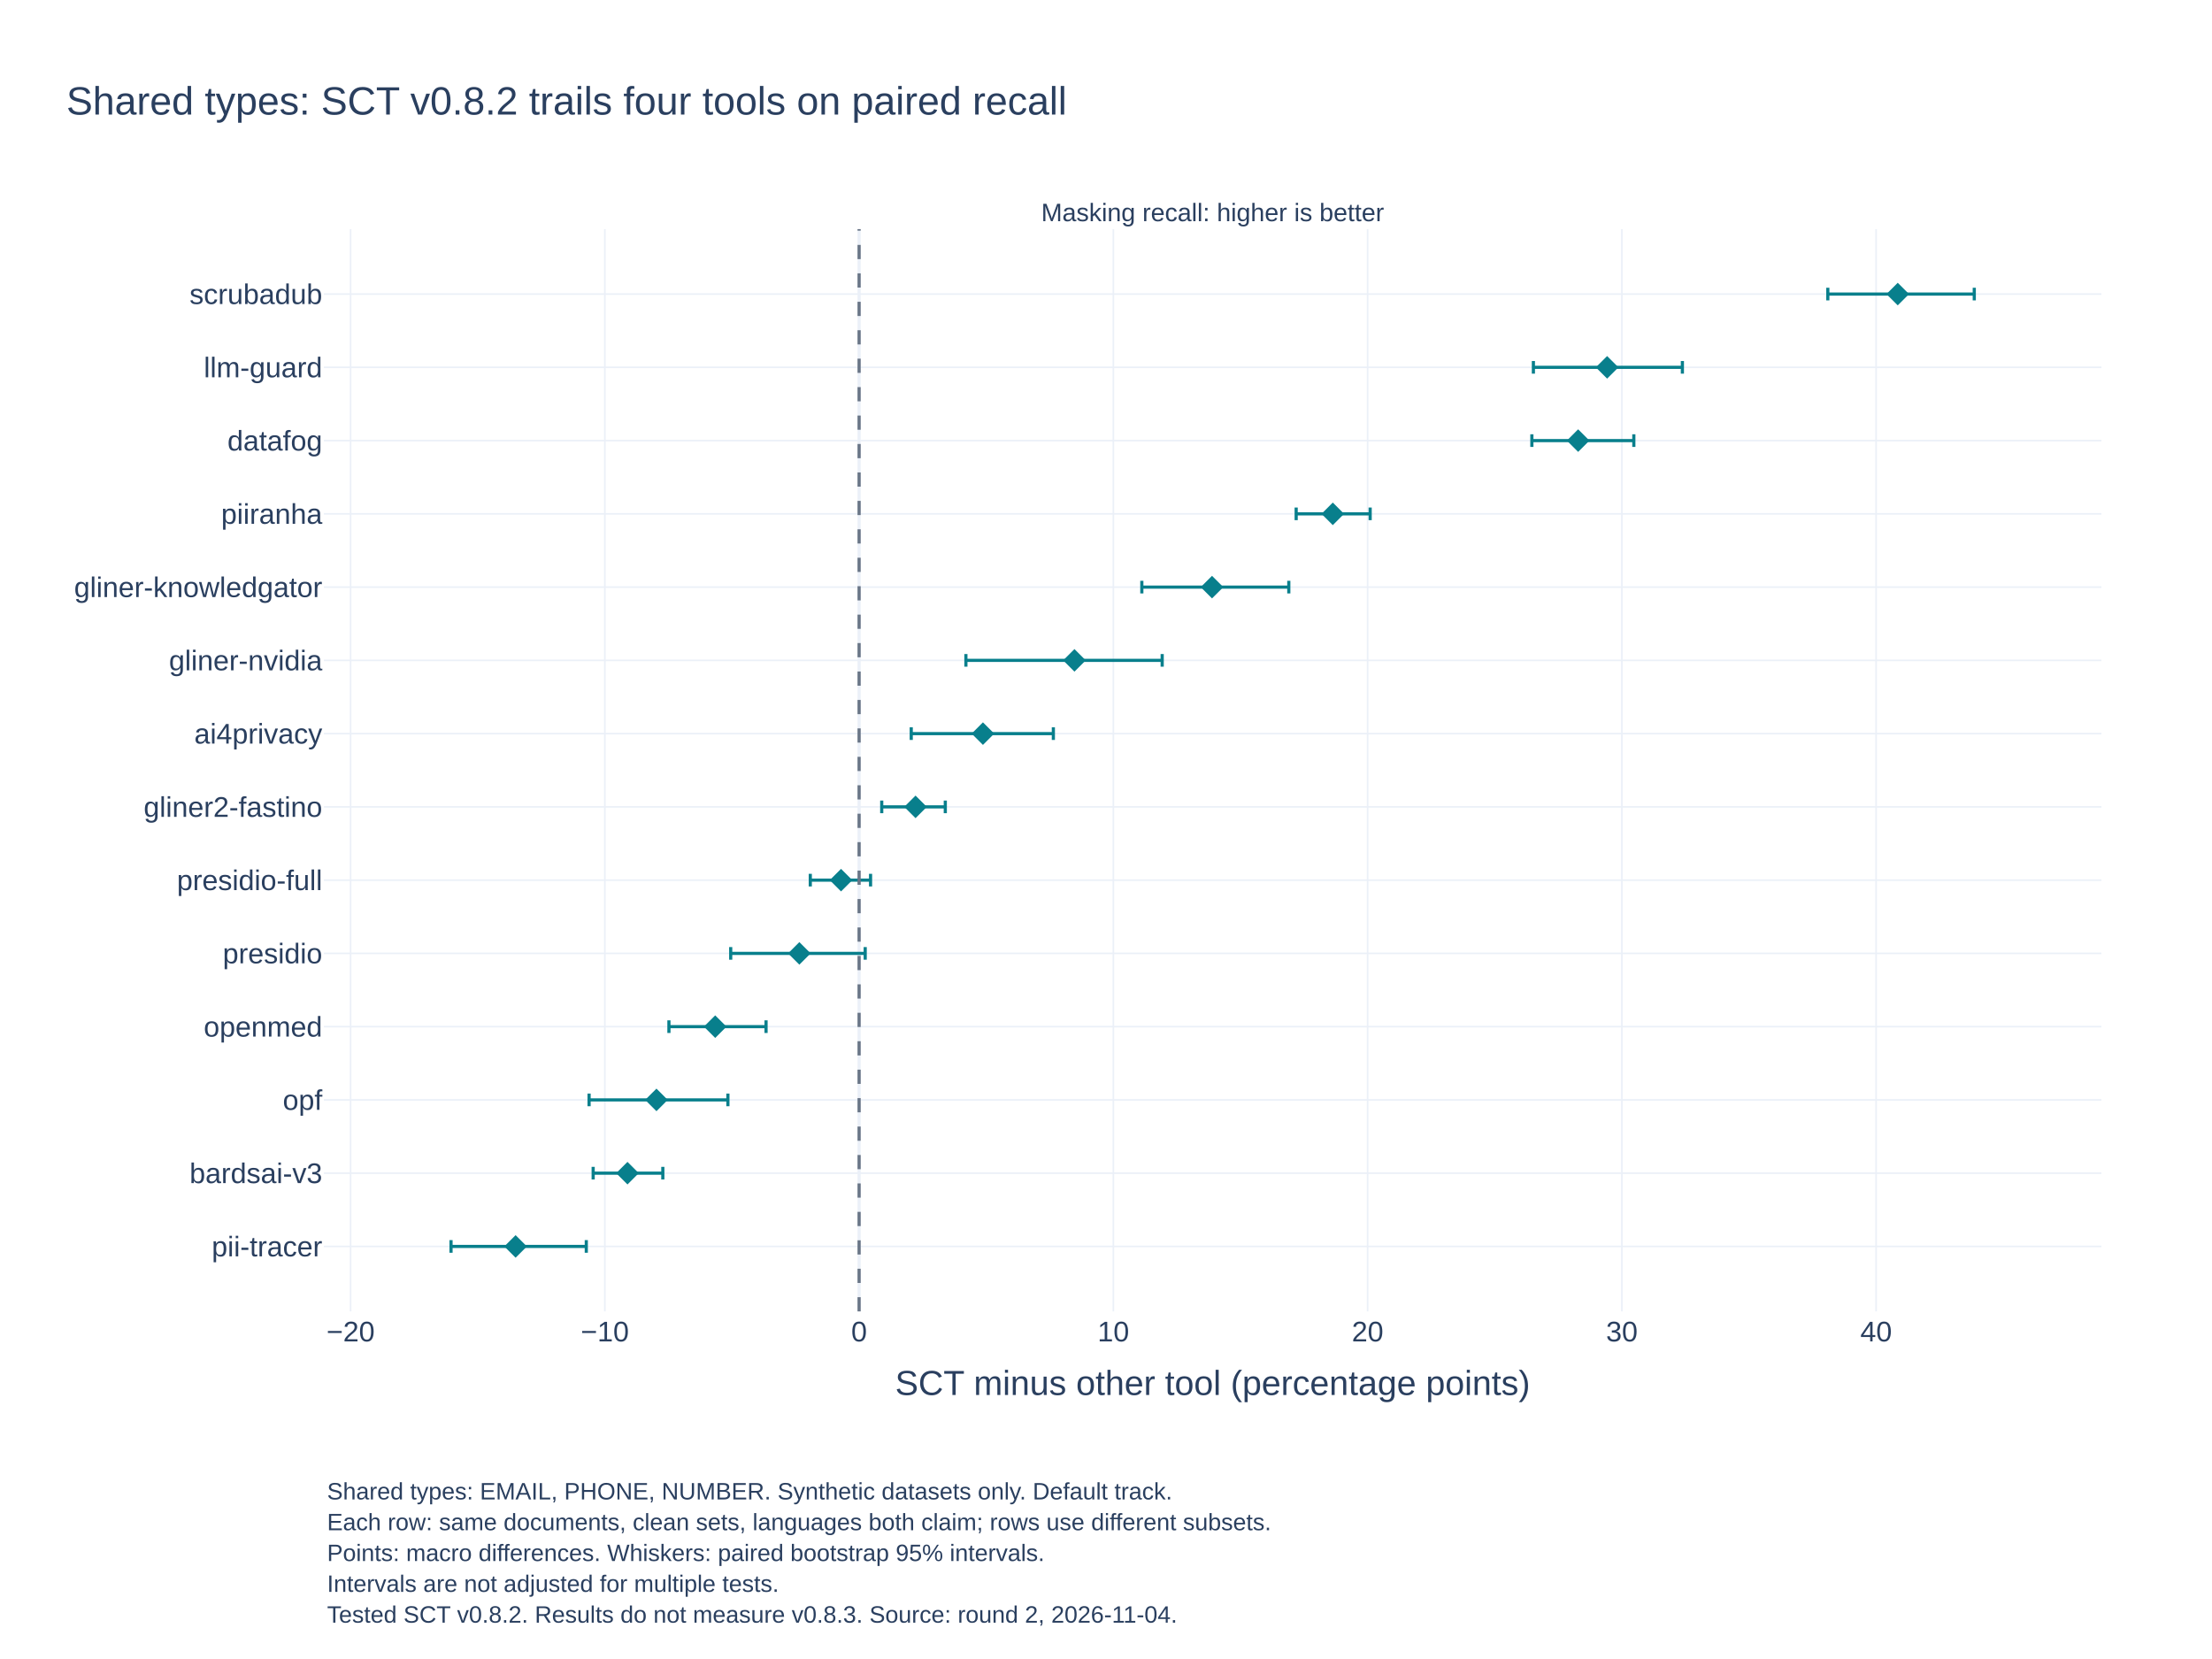
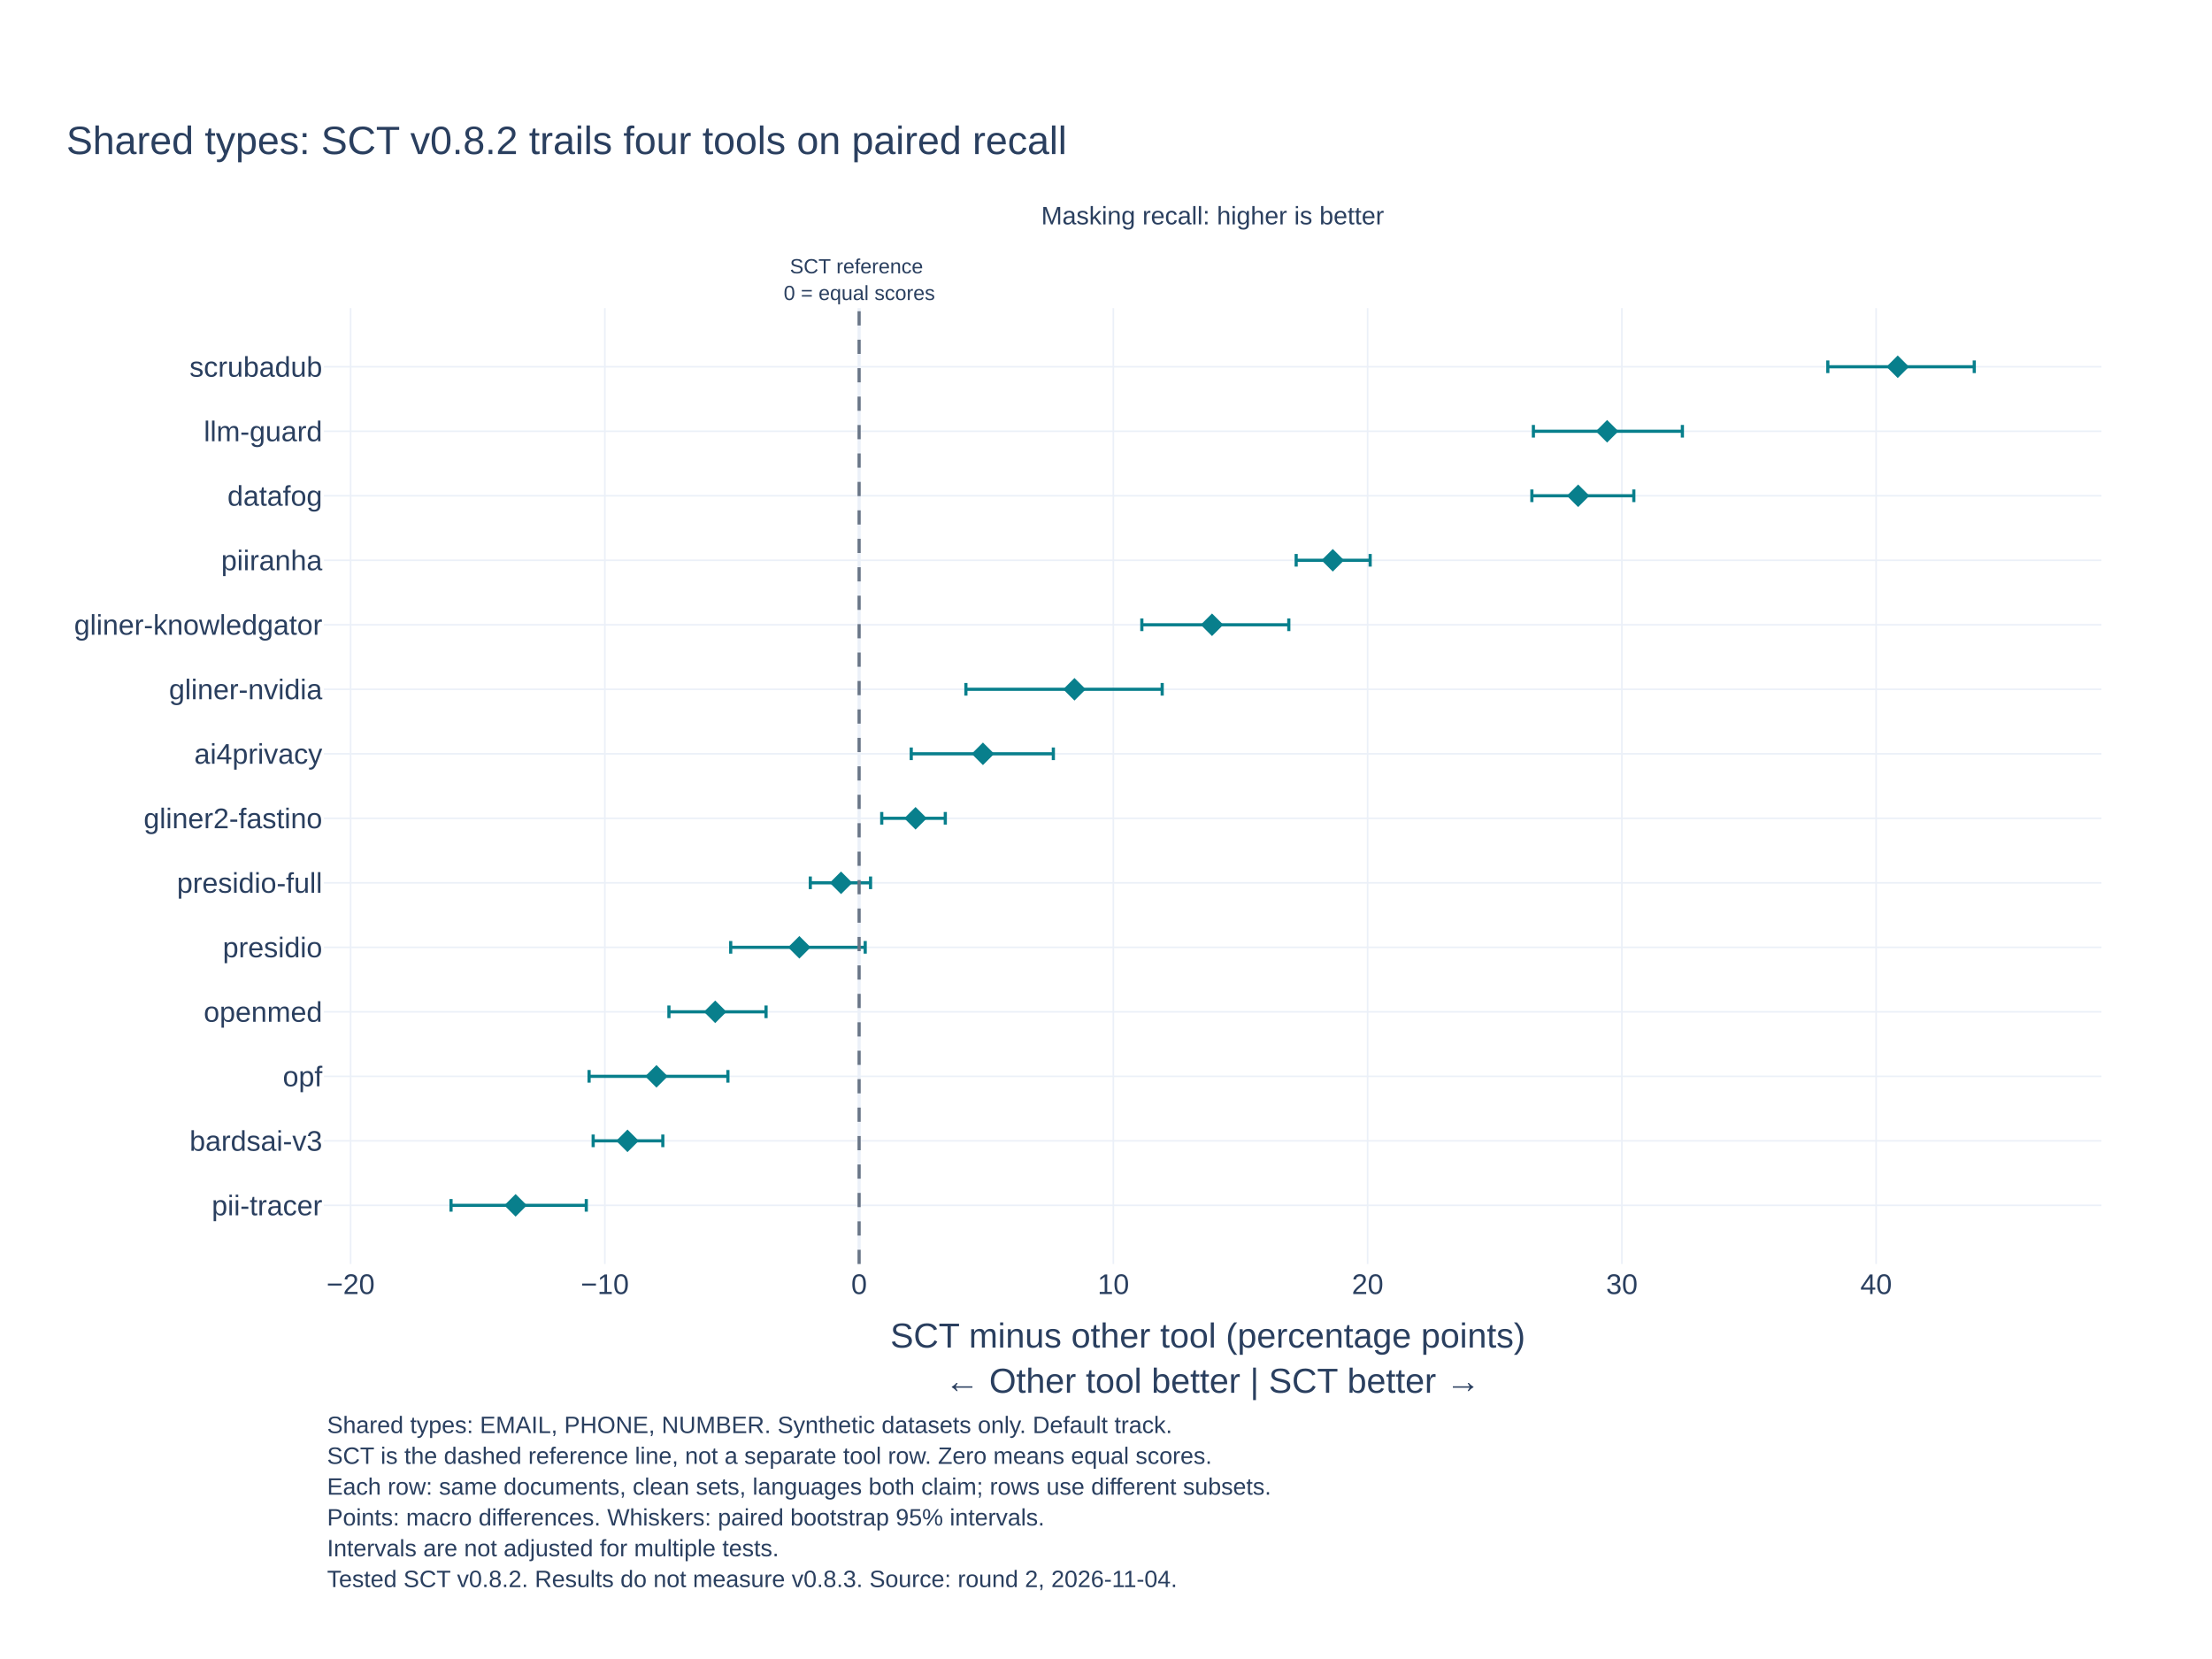
<svg xmlns="http://www.w3.org/2000/svg" class="main-svg" width="1400" height="1050" style="" viewBox="0 0 1400 1050">
  <rect x="0" y="0" width="1400" height="1050" style="fill: rgb(255, 255, 255); fill-opacity: 1;" />
-   <defs id="defs-4fafc3">
+   <defs id="defs-0fcad2">
    <g class="clips">
-       <clipPath id="clip4fafc3xyplot" class="plotclip">
-         <rect width="1125" height="685" />
+       <clipPath id="clip0fcad2xyplot" class="plotclip">
+         <rect width="1125" height="605" />
      </clipPath>
-       <clipPath class="axesclip" id="clip4fafc3x">
+       <clipPath class="axesclip" id="clip0fcad2x">
        <rect x="205" y="0" width="1125" height="1050" />
      </clipPath>
-       <clipPath class="axesclip" id="clip4fafc3y">
-         <rect x="0" y="145" width="1400" height="685" />
+       <clipPath class="axesclip" id="clip0fcad2y">
+         <rect x="0" y="195" width="1400" height="605" />
      </clipPath>
-       <clipPath class="axesclip" id="clip4fafc3xy">
-         <rect x="205" y="145" width="1125" height="685" />
+       <clipPath class="axesclip" id="clip0fcad2xy">
+         <rect x="205" y="195" width="1125" height="605" />
      </clipPath>
    </g>
    <g class="gradients" />
    <g class="patterns" />
  </defs>
  <g class="bglayer" />
  <g class="layer-below">
    <g class="imagelayer" />
    <g class="shapelayer" />
  </g>
  <g class="cartesianlayer">
    <g class="subplot xy">
      <g class="layer-subplot">
        <g class="shapelayer" />
        <g class="imagelayer" />
      </g>
      <g class="minor-gridlayer">
        <g class="x" />
        <g class="y" />
      </g>
      <g class="gridlayer">
        <g class="x">
-           <path class="xgrid crisp" transform="translate(221.9,0)" d="M0,145v685" style="stroke: rgb(235, 240, 248); stroke-opacity: 1; stroke-width: 1px;" />
-           <path class="xgrid crisp" transform="translate(382.82,0)" d="M0,145v685" style="stroke: rgb(235, 240, 248); stroke-opacity: 1; stroke-width: 1px;" />
-           <path class="xgrid crisp" transform="translate(704.66,0)" d="M0,145v685" style="stroke: rgb(235, 240, 248); stroke-opacity: 1; stroke-width: 1px;" />
-           <path class="xgrid crisp" transform="translate(865.58,0)" d="M0,145v685" style="stroke: rgb(235, 240, 248); stroke-opacity: 1; stroke-width: 1px;" />
-           <path class="xgrid crisp" transform="translate(1026.5,0)" d="M0,145v685" style="stroke: rgb(235, 240, 248); stroke-opacity: 1; stroke-width: 1px;" />
-           <path class="xgrid crisp" transform="translate(1187.42,0)" d="M0,145v685" style="stroke: rgb(235, 240, 248); stroke-opacity: 1; stroke-width: 1px;" />
+           <path class="xgrid crisp" transform="translate(221.9,0)" d="M0,195v605" style="stroke: rgb(235, 240, 248); stroke-opacity: 1; stroke-width: 1px;" />
+           <path class="xgrid crisp" transform="translate(382.82,0)" d="M0,195v605" style="stroke: rgb(235, 240, 248); stroke-opacity: 1; stroke-width: 1px;" />
+           <path class="xgrid crisp" transform="translate(704.66,0)" d="M0,195v605" style="stroke: rgb(235, 240, 248); stroke-opacity: 1; stroke-width: 1px;" />
+           <path class="xgrid crisp" transform="translate(865.58,0)" d="M0,195v605" style="stroke: rgb(235, 240, 248); stroke-opacity: 1; stroke-width: 1px;" />
+           <path class="xgrid crisp" transform="translate(1026.5,0)" d="M0,195v605" style="stroke: rgb(235, 240, 248); stroke-opacity: 1; stroke-width: 1px;" />
+           <path class="xgrid crisp" transform="translate(1187.42,0)" d="M0,195v605" style="stroke: rgb(235, 240, 248); stroke-opacity: 1; stroke-width: 1px;" />
        </g>
        <g class="y">
-           <path class="ygrid crisp" transform="translate(0,788.88)" d="M205,0h1125" style="stroke: rgb(235, 240, 248); stroke-opacity: 1; stroke-width: 1px;" />
-           <path class="ygrid crisp" transform="translate(0,742.51)" d="M205,0h1125" style="stroke: rgb(235, 240, 248); stroke-opacity: 1; stroke-width: 1px;" />
-           <path class="ygrid crisp" transform="translate(0,696.14)" d="M205,0h1125" style="stroke: rgb(235, 240, 248); stroke-opacity: 1; stroke-width: 1px;" />
-           <path class="ygrid crisp" transform="translate(0,649.78)" d="M205,0h1125" style="stroke: rgb(235, 240, 248); stroke-opacity: 1; stroke-width: 1px;" />
-           <path class="ygrid crisp" transform="translate(0,603.41)" d="M205,0h1125" style="stroke: rgb(235, 240, 248); stroke-opacity: 1; stroke-width: 1px;" />
-           <path class="ygrid crisp" transform="translate(0,557.05)" d="M205,0h1125" style="stroke: rgb(235, 240, 248); stroke-opacity: 1; stroke-width: 1px;" />
-           <path class="ygrid crisp" transform="translate(0,510.68)" d="M205,0h1125" style="stroke: rgb(235, 240, 248); stroke-opacity: 1; stroke-width: 1px;" />
-           <path class="ygrid crisp" transform="translate(0,464.32)" d="M205,0h1125" style="stroke: rgb(235, 240, 248); stroke-opacity: 1; stroke-width: 1px;" />
-           <path class="ygrid crisp" transform="translate(0,417.95)" d="M205,0h1125" style="stroke: rgb(235, 240, 248); stroke-opacity: 1; stroke-width: 1px;" />
-           <path class="ygrid crisp" transform="translate(0,371.59)" d="M205,0h1125" style="stroke: rgb(235, 240, 248); stroke-opacity: 1; stroke-width: 1px;" />
-           <path class="ygrid crisp" transform="translate(0,325.22)" d="M205,0h1125" style="stroke: rgb(235, 240, 248); stroke-opacity: 1; stroke-width: 1px;" />
-           <path class="ygrid crisp" transform="translate(0,278.86)" d="M205,0h1125" style="stroke: rgb(235, 240, 248); stroke-opacity: 1; stroke-width: 1px;" />
-           <path class="ygrid crisp" transform="translate(0,232.49)" d="M205,0h1125" style="stroke: rgb(235, 240, 248); stroke-opacity: 1; stroke-width: 1px;" />
-           <path class="ygrid crisp" transform="translate(0,186.12)" d="M205,0h1125" style="stroke: rgb(235, 240, 248); stroke-opacity: 1; stroke-width: 1px;" />
+           <path class="ygrid crisp" transform="translate(0,762.88)" d="M205,0h1125" style="stroke: rgb(235, 240, 248); stroke-opacity: 1; stroke-width: 1px;" />
+           <path class="ygrid crisp" transform="translate(0,722.05)" d="M205,0h1125" style="stroke: rgb(235, 240, 248); stroke-opacity: 1; stroke-width: 1px;" />
+           <path class="ygrid crisp" transform="translate(0,681.22)" d="M205,0h1125" style="stroke: rgb(235, 240, 248); stroke-opacity: 1; stroke-width: 1px;" />
+           <path class="ygrid crisp" transform="translate(0,640.39)" d="M205,0h1125" style="stroke: rgb(235, 240, 248); stroke-opacity: 1; stroke-width: 1px;" />
+           <path class="ygrid crisp" transform="translate(0,599.57)" d="M205,0h1125" style="stroke: rgb(235, 240, 248); stroke-opacity: 1; stroke-width: 1px;" />
+           <path class="ygrid crisp" transform="translate(0,558.74)" d="M205,0h1125" style="stroke: rgb(235, 240, 248); stroke-opacity: 1; stroke-width: 1px;" />
+           <path class="ygrid crisp" transform="translate(0,517.91)" d="M205,0h1125" style="stroke: rgb(235, 240, 248); stroke-opacity: 1; stroke-width: 1px;" />
+           <path class="ygrid crisp" transform="translate(0,477.09)" d="M205,0h1125" style="stroke: rgb(235, 240, 248); stroke-opacity: 1; stroke-width: 1px;" />
+           <path class="ygrid crisp" transform="translate(0,436.26)" d="M205,0h1125" style="stroke: rgb(235, 240, 248); stroke-opacity: 1; stroke-width: 1px;" />
+           <path class="ygrid crisp" transform="translate(0,395.43)" d="M205,0h1125" style="stroke: rgb(235, 240, 248); stroke-opacity: 1; stroke-width: 1px;" />
+           <path class="ygrid crisp" transform="translate(0,354.61)" d="M205,0h1125" style="stroke: rgb(235, 240, 248); stroke-opacity: 1; stroke-width: 1px;" />
+           <path class="ygrid crisp" transform="translate(0,313.78)" d="M205,0h1125" style="stroke: rgb(235, 240, 248); stroke-opacity: 1; stroke-width: 1px;" />
+           <path class="ygrid crisp" transform="translate(0,272.95)" d="M205,0h1125" style="stroke: rgb(235, 240, 248); stroke-opacity: 1; stroke-width: 1px;" />
+           <path class="ygrid crisp" transform="translate(0,232.13)" d="M205,0h1125" style="stroke: rgb(235, 240, 248); stroke-opacity: 1; stroke-width: 1px;" />
        </g>
      </g>
      <g class="zerolinelayer">
-         <path class="xzl zl crisp" transform="translate(543.74,0)" d="M0,145v685" style="stroke: rgb(235, 240, 248); stroke-opacity: 1; stroke-width: 2px;" />
+         <path class="xzl zl crisp" transform="translate(543.74,0)" d="M0,195v605" style="stroke: rgb(235, 240, 248); stroke-opacity: 1; stroke-width: 2px;" />
      </g>
      <g class="layer-between">
        <g class="shapelayer" />
        <g class="imagelayer" />
      </g>
      <path class="xlines-below" />
      <path class="ylines-below" />
      <g class="overlines-below" />
      <g class="xaxislayer-below" />
      <g class="yaxislayer-below" />
      <g class="overaxes-below" />
      <g class="overplot">
-         <g class="xy" transform="translate(205,145)" clip-path="url(#clip4fafc3xyplot)">
+         <g class="xy" transform="translate(205,195)" clip-path="url(#clip0fcad2xyplot)">
          <g class="scatterlayer mlayer">
-             <g class="trace scatter tracef1756d" style="stroke-miterlimit: 2; opacity: 1;">
-               <g class="fills" />
-               <g class="errorbars">
-                 <g class="errorbar">
-                   <path class="xerror" d="M166.07,639.88v8m0,-4H80.46m0,-4v8" style="vector-effect: none; stroke-width: 2px; stroke: rgb(8, 127, 140); stroke-opacity: 1;" />
-                 </g>
-               </g>
-               <g class="lines" />
-               <g class="points">
-                 <path class="point plotly-customdata" transform="translate(121.33,643.88)" d="M7.15,0L0,7.15L-7.15,0L0,-7.15Z" style="opacity: 1; stroke-width: 0px; fill: rgb(8, 127, 140); fill-opacity: 1;" />
-               </g>
-               <g class="text" />
-             </g>
-             <g class="trace scatter tracee1d98a" style="stroke-miterlimit: 2; opacity: 1;">
-               <g class="fills" />
-               <g class="errorbars">
-                 <g class="errorbar">
-                   <path class="xerror" d="M214.51,593.51v8m0,-4H170.42m0,-4v8" style="vector-effect: none; stroke-width: 2px; stroke: rgb(8, 127, 140); stroke-opacity: 1;" />
-                 </g>
-               </g>
-               <g class="lines" />
-               <g class="points">
-                 <path class="point plotly-customdata" transform="translate(192.14,597.51)" d="M7.15,0L0,7.15L-7.15,0L0,-7.15Z" style="opacity: 1; stroke-width: 0px; fill: rgb(8, 127, 140); fill-opacity: 1;" />
-               </g>
-               <g class="text" />
-             </g>
-             <g class="trace scatter traceca37dd" style="stroke-miterlimit: 2; opacity: 1;">
-               <g class="fills" />
-               <g class="errorbars">
-                 <g class="errorbar">
-                   <path class="xerror" d="M255.7,547.14v8m0,-4H167.84m0,-4v8" style="vector-effect: none; stroke-width: 2px; stroke: rgb(8, 127, 140); stroke-opacity: 1;" />
-                 </g>
-               </g>
-               <g class="lines" />
-               <g class="points">
-                 <path class="point plotly-customdata" transform="translate(210.48,551.14)" d="M7.15,0L0,7.15L-7.15,0L0,-7.15Z" style="opacity: 1; stroke-width: 0px; fill: rgb(8, 127, 140); fill-opacity: 1;" />
-               </g>
-               <g class="text" />
-             </g>
-             <g class="trace scatter traceeb01c2" style="stroke-miterlimit: 2; opacity: 1;">
-               <g class="fills" />
-               <g class="errorbars">
-                 <g class="errorbar">
-                   <path class="xerror" d="M279.84,500.78v8m0,-4H218.37m0,-4v8" style="vector-effect: none; stroke-width: 2px; stroke: rgb(8, 127, 140); stroke-opacity: 1;" />
-                 </g>
-               </g>
-               <g class="lines" />
-               <g class="points">
-                 <path class="point plotly-customdata" transform="translate(247.66,504.78)" d="M7.15,0L0,7.15L-7.15,0L0,-7.15Z" style="opacity: 1; stroke-width: 0px; fill: rgb(8, 127, 140); fill-opacity: 1;" />
-               </g>
-               <g class="text" />
-             </g>
-             <g class="trace scatter trace6af1c0" style="stroke-miterlimit: 2; opacity: 1;">
-               <g class="fills" />
-               <g class="errorbars">
-                 <g class="errorbar">
-                   <path class="xerror" d="M342.6,454.41v8m0,-4H257.47m0,-4v8" style="vector-effect: none; stroke-width: 2px; stroke: rgb(8, 127, 140); stroke-opacity: 1;" />
-                 </g>
-               </g>
-               <g class="lines" />
-               <g class="points">
-                 <path class="point plotly-customdata" transform="translate(300.92,458.41)" d="M7.15,0L0,7.15L-7.15,0L0,-7.15Z" style="opacity: 1; stroke-width: 0px; fill: rgb(8, 127, 140); fill-opacity: 1;" />
-               </g>
-               <g class="text" />
-             </g>
-             <g class="trace scatter tracee7ce5a" style="stroke-miterlimit: 2; opacity: 1;">
-               <g class="fills" />
-               <g class="errorbars">
-                 <g class="errorbar">
-                   <path class="xerror" d="M345.98,408.05v8m0,-4H307.84m0,-4v8" style="vector-effect: none; stroke-width: 2px; stroke: rgb(8, 127, 140); stroke-opacity: 1;" />
-                 </g>
-               </g>
-               <g class="lines" />
-               <g class="points">
-                 <path class="point plotly-customdata" transform="translate(327.31,412.05)" d="M7.15,0L0,7.15L-7.15,0L0,-7.15Z" style="opacity: 1; stroke-width: 0px; fill: rgb(8, 127, 140); fill-opacity: 1;" />
-               </g>
-               <g class="text" />
-             </g>
-             <g class="trace scatter tracea78cf6" style="stroke-miterlimit: 2; opacity: 1;">
-               <g class="fills" />
-               <g class="errorbars">
-                 <g class="errorbar">
-                   <path class="xerror" d="M393.29,361.68v8m0,-4H353.06m0,-4v8" style="vector-effect: none; stroke-width: 2px; stroke: rgb(8, 127, 140); stroke-opacity: 1;" />
-                 </g>
-               </g>
-               <g class="lines" />
-               <g class="points">
-                 <path class="point plotly-customdata" transform="translate(374.46,365.68)" d="M7.15,0L0,7.15L-7.15,0L0,-7.15Z" style="opacity: 1; stroke-width: 0px; fill: rgb(8, 127, 140); fill-opacity: 1;" />
-               </g>
-               <g class="text" />
-             </g>
-             <g class="trace scatter trace239a27" style="stroke-miterlimit: 2; opacity: 1;">
-               <g class="fills" />
-               <g class="errorbars">
-                 <g class="errorbar">
-                   <path class="xerror" d="M461.68,315.32v8m0,-4H371.73m0,-4v8" style="vector-effect: none; stroke-width: 2px; stroke: rgb(8, 127, 140); stroke-opacity: 1;" />
-                 </g>
-               </g>
-               <g class="lines" />
-               <g class="points">
-                 <path class="point plotly-customdata" transform="translate(417.11,319.32)" d="M7.15,0L0,7.15L-7.15,0L0,-7.15Z" style="opacity: 1; stroke-width: 0px; fill: rgb(8, 127, 140); fill-opacity: 1;" />
-               </g>
-               <g class="text" />
-             </g>
-             <g class="trace scatter trace818919" style="stroke-miterlimit: 2; opacity: 1;">
-               <g class="fills" />
-               <g class="errorbars">
-                 <g class="errorbar">
-                   <path class="xerror" d="M530.56,268.95v8m0,-4H406.33m0,-4v8" style="vector-effect: none; stroke-width: 2px; stroke: rgb(8, 127, 140); stroke-opacity: 1;" />
-                 </g>
-               </g>
-               <g class="lines" />
-               <g class="points">
-                 <path class="point plotly-customdata" transform="translate(475.04,272.95)" d="M7.15,0L0,7.15L-7.15,0L0,-7.15Z" style="opacity: 1; stroke-width: 0px; fill: rgb(8, 127, 140); fill-opacity: 1;" />
-               </g>
-               <g class="text" />
-             </g>
-             <g class="trace scatter trace6b6929" style="stroke-miterlimit: 2; opacity: 1;">
-               <g class="fills" />
-               <g class="errorbars">
-                 <g class="errorbar">
-                   <path class="xerror" d="M610.7,222.59v8m0,-4H517.68m0,-4v8" style="vector-effect: none; stroke-width: 2px; stroke: rgb(8, 127, 140); stroke-opacity: 1;" />
-                 </g>
-               </g>
-               <g class="lines" />
-               <g class="points">
-                 <path class="point plotly-customdata" transform="translate(562.1,226.59)" d="M7.15,0L0,7.15L-7.15,0L0,-7.15Z" style="opacity: 1; stroke-width: 0px; fill: rgb(8, 127, 140); fill-opacity: 1;" />
-               </g>
-               <g class="text" />
-             </g>
-             <g class="trace scatter trace9a3c67" style="stroke-miterlimit: 2; opacity: 1;">
-               <g class="fills" />
-               <g class="errorbars">
-                 <g class="errorbar">
-                   <path class="xerror" d="M662.19,176.22v8m0,-4H615.36m0,-4v8" style="vector-effect: none; stroke-width: 2px; stroke: rgb(8, 127, 140); stroke-opacity: 1;" />
-                 </g>
-               </g>
-               <g class="lines" />
-               <g class="points">
-                 <path class="point plotly-customdata" transform="translate(638.54,180.22)" d="M7.15,0L0,7.15L-7.15,0L0,-7.15Z" style="opacity: 1; stroke-width: 0px; fill: rgb(8, 127, 140); fill-opacity: 1;" />
-               </g>
-               <g class="text" />
-             </g>
-             <g class="trace scatter traceec243d" style="stroke-miterlimit: 2; opacity: 1;">
-               <g class="fills" />
-               <g class="errorbars">
-                 <g class="errorbar">
-                   <path class="xerror" d="M829.07,129.86v8m0,-4H764.54m0,-4v8" style="vector-effect: none; stroke-width: 2px; stroke: rgb(8, 127, 140); stroke-opacity: 1;" />
-                 </g>
-               </g>
-               <g class="lines" />
-               <g class="points">
-                 <path class="point plotly-customdata" transform="translate(793.82,133.86)" d="M7.15,0L0,7.15L-7.15,0L0,-7.15Z" style="opacity: 1; stroke-width: 0px; fill: rgb(8, 127, 140); fill-opacity: 1;" />
-               </g>
-               <g class="text" />
-             </g>
-             <g class="trace scatter tracedc9e1b" style="stroke-miterlimit: 2; opacity: 1;">
-               <g class="fills" />
-               <g class="errorbars">
-                 <g class="errorbar">
-                   <path class="xerror" d="M859.8,83.49v8m0,-4H765.5m0,-4v8" style="vector-effect: none; stroke-width: 2px; stroke: rgb(8, 127, 140); stroke-opacity: 1;" />
-                 </g>
-               </g>
-               <g class="lines" />
-               <g class="points">
-                 <path class="point plotly-customdata" transform="translate(812.17,87.49)" d="M7.15,0L0,7.15L-7.15,0L0,-7.15Z" style="opacity: 1; stroke-width: 0px; fill: rgb(8, 127, 140); fill-opacity: 1;" />
-               </g>
-               <g class="text" />
-             </g>
-             <g class="trace scatter trace975cfe" style="stroke-miterlimit: 2; opacity: 1;">
-               <g class="fills" />
-               <g class="errorbars">
-                 <g class="errorbar">
-                   <path class="xerror" d="M1044.54,37.12v8m0,-4H951.85m0,-4v8" style="vector-effect: none; stroke-width: 2px; stroke: rgb(8, 127, 140); stroke-opacity: 1;" />
-                 </g>
-               </g>
-               <g class="lines" />
-               <g class="points">
-                 <path class="point plotly-customdata" transform="translate(996.1,41.12)" d="M7.15,0L0,7.15L-7.15,0L0,-7.15Z" style="opacity: 1; stroke-width: 0px; fill: rgb(8, 127, 140); fill-opacity: 1;" />
+             <g class="trace scatter trace9c4f0a" style="stroke-miterlimit: 2; opacity: 1;">
+               <g class="fills" />
+               <g class="errorbars">
+                 <g class="errorbar">
+                   <path class="xerror" d="M166.07,563.88v8m0,-4H80.46m0,-4v8" style="vector-effect: none; stroke-width: 2px; stroke: rgb(8, 127, 140); stroke-opacity: 1;" />
+                 </g>
+               </g>
+               <g class="lines" />
+               <g class="points">
+                 <path class="point plotly-customdata" transform="translate(121.33,567.88)" d="M7.15,0L0,7.15L-7.15,0L0,-7.15Z" style="opacity: 1; stroke-width: 0px; fill: rgb(8, 127, 140); fill-opacity: 1;" />
+               </g>
+               <g class="text" />
+             </g>
+             <g class="trace scatter traceb8b46d" style="stroke-miterlimit: 2; opacity: 1;">
+               <g class="fills" />
+               <g class="errorbars">
+                 <g class="errorbar">
+                   <path class="xerror" d="M214.51,523.05v8m0,-4H170.42m0,-4v8" style="vector-effect: none; stroke-width: 2px; stroke: rgb(8, 127, 140); stroke-opacity: 1;" />
+                 </g>
+               </g>
+               <g class="lines" />
+               <g class="points">
+                 <path class="point plotly-customdata" transform="translate(192.14,527.05)" d="M7.15,0L0,7.15L-7.15,0L0,-7.15Z" style="opacity: 1; stroke-width: 0px; fill: rgb(8, 127, 140); fill-opacity: 1;" />
+               </g>
+               <g class="text" />
+             </g>
+             <g class="trace scatter trace80ae64" style="stroke-miterlimit: 2; opacity: 1;">
+               <g class="fills" />
+               <g class="errorbars">
+                 <g class="errorbar">
+                   <path class="xerror" d="M255.7,482.22v8m0,-4H167.84m0,-4v8" style="vector-effect: none; stroke-width: 2px; stroke: rgb(8, 127, 140); stroke-opacity: 1;" />
+                 </g>
+               </g>
+               <g class="lines" />
+               <g class="points">
+                 <path class="point plotly-customdata" transform="translate(210.48,486.22)" d="M7.15,0L0,7.15L-7.15,0L0,-7.15Z" style="opacity: 1; stroke-width: 0px; fill: rgb(8, 127, 140); fill-opacity: 1;" />
+               </g>
+               <g class="text" />
+             </g>
+             <g class="trace scatter trace009c13" style="stroke-miterlimit: 2; opacity: 1;">
+               <g class="fills" />
+               <g class="errorbars">
+                 <g class="errorbar">
+                   <path class="xerror" d="M279.84,441.39v8m0,-4H218.37m0,-4v8" style="vector-effect: none; stroke-width: 2px; stroke: rgb(8, 127, 140); stroke-opacity: 1;" />
+                 </g>
+               </g>
+               <g class="lines" />
+               <g class="points">
+                 <path class="point plotly-customdata" transform="translate(247.66,445.39)" d="M7.15,0L0,7.15L-7.15,0L0,-7.15Z" style="opacity: 1; stroke-width: 0px; fill: rgb(8, 127, 140); fill-opacity: 1;" />
+               </g>
+               <g class="text" />
+             </g>
+             <g class="trace scatter trace0cee6d" style="stroke-miterlimit: 2; opacity: 1;">
+               <g class="fills" />
+               <g class="errorbars">
+                 <g class="errorbar">
+                   <path class="xerror" d="M342.6,400.57v8m0,-4H257.47m0,-4v8" style="vector-effect: none; stroke-width: 2px; stroke: rgb(8, 127, 140); stroke-opacity: 1;" />
+                 </g>
+               </g>
+               <g class="lines" />
+               <g class="points">
+                 <path class="point plotly-customdata" transform="translate(300.92,404.57)" d="M7.15,0L0,7.15L-7.15,0L0,-7.15Z" style="opacity: 1; stroke-width: 0px; fill: rgb(8, 127, 140); fill-opacity: 1;" />
+               </g>
+               <g class="text" />
+             </g>
+             <g class="trace scatter traceaebfca" style="stroke-miterlimit: 2; opacity: 1;">
+               <g class="fills" />
+               <g class="errorbars">
+                 <g class="errorbar">
+                   <path class="xerror" d="M345.98,359.74v8m0,-4H307.84m0,-4v8" style="vector-effect: none; stroke-width: 2px; stroke: rgb(8, 127, 140); stroke-opacity: 1;" />
+                 </g>
+               </g>
+               <g class="lines" />
+               <g class="points">
+                 <path class="point plotly-customdata" transform="translate(327.31,363.74)" d="M7.15,0L0,7.15L-7.15,0L0,-7.15Z" style="opacity: 1; stroke-width: 0px; fill: rgb(8, 127, 140); fill-opacity: 1;" />
+               </g>
+               <g class="text" />
+             </g>
+             <g class="trace scatter trace5d0e5c" style="stroke-miterlimit: 2; opacity: 1;">
+               <g class="fills" />
+               <g class="errorbars">
+                 <g class="errorbar">
+                   <path class="xerror" d="M393.29,318.91v8m0,-4H353.06m0,-4v8" style="vector-effect: none; stroke-width: 2px; stroke: rgb(8, 127, 140); stroke-opacity: 1;" />
+                 </g>
+               </g>
+               <g class="lines" />
+               <g class="points">
+                 <path class="point plotly-customdata" transform="translate(374.46,322.91)" d="M7.15,0L0,7.15L-7.15,0L0,-7.15Z" style="opacity: 1; stroke-width: 0px; fill: rgb(8, 127, 140); fill-opacity: 1;" />
+               </g>
+               <g class="text" />
+             </g>
+             <g class="trace scatter trace9f567b" style="stroke-miterlimit: 2; opacity: 1;">
+               <g class="fills" />
+               <g class="errorbars">
+                 <g class="errorbar">
+                   <path class="xerror" d="M461.68,278.09v8m0,-4H371.73m0,-4v8" style="vector-effect: none; stroke-width: 2px; stroke: rgb(8, 127, 140); stroke-opacity: 1;" />
+                 </g>
+               </g>
+               <g class="lines" />
+               <g class="points">
+                 <path class="point plotly-customdata" transform="translate(417.11,282.09)" d="M7.15,0L0,7.15L-7.15,0L0,-7.15Z" style="opacity: 1; stroke-width: 0px; fill: rgb(8, 127, 140); fill-opacity: 1;" />
+               </g>
+               <g class="text" />
+             </g>
+             <g class="trace scatter traceb25a2e" style="stroke-miterlimit: 2; opacity: 1;">
+               <g class="fills" />
+               <g class="errorbars">
+                 <g class="errorbar">
+                   <path class="xerror" d="M530.56,237.26v8m0,-4H406.33m0,-4v8" style="vector-effect: none; stroke-width: 2px; stroke: rgb(8, 127, 140); stroke-opacity: 1;" />
+                 </g>
+               </g>
+               <g class="lines" />
+               <g class="points">
+                 <path class="point plotly-customdata" transform="translate(475.04,241.26)" d="M7.15,0L0,7.15L-7.15,0L0,-7.15Z" style="opacity: 1; stroke-width: 0px; fill: rgb(8, 127, 140); fill-opacity: 1;" />
+               </g>
+               <g class="text" />
+             </g>
+             <g class="trace scatter tracecaa1ae" style="stroke-miterlimit: 2; opacity: 1;">
+               <g class="fills" />
+               <g class="errorbars">
+                 <g class="errorbar">
+                   <path class="xerror" d="M610.7,196.43v8m0,-4H517.68m0,-4v8" style="vector-effect: none; stroke-width: 2px; stroke: rgb(8, 127, 140); stroke-opacity: 1;" />
+                 </g>
+               </g>
+               <g class="lines" />
+               <g class="points">
+                 <path class="point plotly-customdata" transform="translate(562.1,200.43)" d="M7.15,0L0,7.15L-7.15,0L0,-7.15Z" style="opacity: 1; stroke-width: 0px; fill: rgb(8, 127, 140); fill-opacity: 1;" />
+               </g>
+               <g class="text" />
+             </g>
+             <g class="trace scatter trace1b24ca" style="stroke-miterlimit: 2; opacity: 1;">
+               <g class="fills" />
+               <g class="errorbars">
+                 <g class="errorbar">
+                   <path class="xerror" d="M662.19,155.61v8m0,-4H615.36m0,-4v8" style="vector-effect: none; stroke-width: 2px; stroke: rgb(8, 127, 140); stroke-opacity: 1;" />
+                 </g>
+               </g>
+               <g class="lines" />
+               <g class="points">
+                 <path class="point plotly-customdata" transform="translate(638.54,159.61)" d="M7.15,0L0,7.15L-7.15,0L0,-7.15Z" style="opacity: 1; stroke-width: 0px; fill: rgb(8, 127, 140); fill-opacity: 1;" />
+               </g>
+               <g class="text" />
+             </g>
+             <g class="trace scatter traced57aad" style="stroke-miterlimit: 2; opacity: 1;">
+               <g class="fills" />
+               <g class="errorbars">
+                 <g class="errorbar">
+                   <path class="xerror" d="M829.07,114.78v8m0,-4H764.54m0,-4v8" style="vector-effect: none; stroke-width: 2px; stroke: rgb(8, 127, 140); stroke-opacity: 1;" />
+                 </g>
+               </g>
+               <g class="lines" />
+               <g class="points">
+                 <path class="point plotly-customdata" transform="translate(793.82,118.78)" d="M7.15,0L0,7.15L-7.15,0L0,-7.15Z" style="opacity: 1; stroke-width: 0px; fill: rgb(8, 127, 140); fill-opacity: 1;" />
+               </g>
+               <g class="text" />
+             </g>
+             <g class="trace scatter trace139814" style="stroke-miterlimit: 2; opacity: 1;">
+               <g class="fills" />
+               <g class="errorbars">
+                 <g class="errorbar">
+                   <path class="xerror" d="M859.8,73.95v8m0,-4H765.5m0,-4v8" style="vector-effect: none; stroke-width: 2px; stroke: rgb(8, 127, 140); stroke-opacity: 1;" />
+                 </g>
+               </g>
+               <g class="lines" />
+               <g class="points">
+                 <path class="point plotly-customdata" transform="translate(812.17,77.95)" d="M7.15,0L0,7.15L-7.15,0L0,-7.15Z" style="opacity: 1; stroke-width: 0px; fill: rgb(8, 127, 140); fill-opacity: 1;" />
+               </g>
+               <g class="text" />
+             </g>
+             <g class="trace scatter trace784c54" style="stroke-miterlimit: 2; opacity: 1;">
+               <g class="fills" />
+               <g class="errorbars">
+                 <g class="errorbar">
+                   <path class="xerror" d="M1044.54,33.13v8m0,-4H951.85m0,-4v8" style="vector-effect: none; stroke-width: 2px; stroke: rgb(8, 127, 140); stroke-opacity: 1;" />
+                 </g>
+               </g>
+               <g class="lines" />
+               <g class="points">
+                 <path class="point plotly-customdata" transform="translate(996.1,37.13)" d="M7.15,0L0,7.15L-7.15,0L0,-7.15Z" style="opacity: 1; stroke-width: 0px; fill: rgb(8, 127, 140); fill-opacity: 1;" />
              </g>
              <g class="text" />
            </g>
          </g>
        </g>
      </g>
      <g class="zerolinelayer-above" />
      <path class="xlines-above crisp" d="M0,0" style="fill: none;" />
      <path class="ylines-above crisp" d="M0,0" style="fill: none;" />
      <g class="overlines-above" />
      <g class="xaxislayer-above">
        <g class="xtick">
-           <text text-anchor="middle" x="0" y="849" transform="translate(221.9,0)" style="font-family: Arial, sans-serif; font-size: 18px; fill: rgb(42, 63, 95); fill-opacity: 1; white-space: pre;">−20</text>
-         </g>
-         <g class="xtick">
-           <text text-anchor="middle" x="0" y="849" style="font-family: Arial, sans-serif; font-size: 18px; fill: rgb(42, 63, 95); fill-opacity: 1; white-space: pre;" transform="translate(382.82,0)">−10</text>
-         </g>
-         <g class="xtick">
-           <text text-anchor="middle" x="0" y="849" style="font-family: Arial, sans-serif; font-size: 18px; fill: rgb(42, 63, 95); fill-opacity: 1; white-space: pre;" transform="translate(543.74,0)">0</text>
-         </g>
-         <g class="xtick">
-           <text text-anchor="middle" x="0" y="849" style="font-family: Arial, sans-serif; font-size: 18px; fill: rgb(42, 63, 95); fill-opacity: 1; white-space: pre;" transform="translate(704.66,0)">10</text>
-         </g>
-         <g class="xtick">
-           <text text-anchor="middle" x="0" y="849" style="font-family: Arial, sans-serif; font-size: 18px; fill: rgb(42, 63, 95); fill-opacity: 1; white-space: pre;" transform="translate(865.58,0)">20</text>
-         </g>
-         <g class="xtick">
-           <text text-anchor="middle" x="0" y="849" style="font-family: Arial, sans-serif; font-size: 18px; fill: rgb(42, 63, 95); fill-opacity: 1; white-space: pre;" transform="translate(1026.5,0)">30</text>
-         </g>
-         <g class="xtick">
-           <text text-anchor="middle" x="0" y="849" style="font-family: Arial, sans-serif; font-size: 18px; fill: rgb(42, 63, 95); fill-opacity: 1; white-space: pre;" transform="translate(1187.42,0)">40</text>
+           <text text-anchor="middle" x="0" y="819" transform="translate(221.9,0)" style="font-family: Arial, sans-serif; font-size: 18px; fill: rgb(42, 63, 95); fill-opacity: 1; white-space: pre;">−20</text>
+         </g>
+         <g class="xtick">
+           <text text-anchor="middle" x="0" y="819" style="font-family: Arial, sans-serif; font-size: 18px; fill: rgb(42, 63, 95); fill-opacity: 1; white-space: pre;" transform="translate(382.82,0)">−10</text>
+         </g>
+         <g class="xtick">
+           <text text-anchor="middle" x="0" y="819" style="font-family: Arial, sans-serif; font-size: 18px; fill: rgb(42, 63, 95); fill-opacity: 1; white-space: pre;" transform="translate(543.74,0)">0</text>
+         </g>
+         <g class="xtick">
+           <text text-anchor="middle" x="0" y="819" style="font-family: Arial, sans-serif; font-size: 18px; fill: rgb(42, 63, 95); fill-opacity: 1; white-space: pre;" transform="translate(704.66,0)">10</text>
+         </g>
+         <g class="xtick">
+           <text text-anchor="middle" x="0" y="819" style="font-family: Arial, sans-serif; font-size: 18px; fill: rgb(42, 63, 95); fill-opacity: 1; white-space: pre;" transform="translate(865.58,0)">20</text>
+         </g>
+         <g class="xtick">
+           <text text-anchor="middle" x="0" y="819" style="font-family: Arial, sans-serif; font-size: 18px; fill: rgb(42, 63, 95); fill-opacity: 1; white-space: pre;" transform="translate(1026.5,0)">30</text>
+         </g>
+         <g class="xtick">
+           <text text-anchor="middle" x="0" y="819" style="font-family: Arial, sans-serif; font-size: 18px; fill: rgb(42, 63, 95); fill-opacity: 1; white-space: pre;" transform="translate(1187.42,0)">40</text>
        </g>
      </g>
      <g class="yaxislayer-above">
        <g class="ytick">
-           <text text-anchor="end" x="204" y="6.3" transform="translate(0,788.88)" style="font-family: Arial, sans-serif; font-size: 18px; fill: rgb(42, 63, 95); fill-opacity: 1; white-space: pre;">pii-tracer</text>
-         </g>
-         <g class="ytick">
-           <text text-anchor="end" x="204" y="6.3" transform="translate(0,742.51)" style="font-family: Arial, sans-serif; font-size: 18px; fill: rgb(42, 63, 95); fill-opacity: 1; white-space: pre;">bardsai-v3</text>
-         </g>
-         <g class="ytick">
-           <text text-anchor="end" x="204" y="6.3" transform="translate(0,696.14)" style="font-family: Arial, sans-serif; font-size: 18px; fill: rgb(42, 63, 95); fill-opacity: 1; white-space: pre;">opf</text>
-         </g>
-         <g class="ytick">
-           <text text-anchor="end" x="204" y="6.3" transform="translate(0,649.78)" style="font-family: Arial, sans-serif; font-size: 18px; fill: rgb(42, 63, 95); fill-opacity: 1; white-space: pre;">openmed</text>
-         </g>
-         <g class="ytick">
-           <text text-anchor="end" x="204" y="6.3" transform="translate(0,603.41)" style="font-family: Arial, sans-serif; font-size: 18px; fill: rgb(42, 63, 95); fill-opacity: 1; white-space: pre;">presidio</text>
-         </g>
-         <g class="ytick">
-           <text text-anchor="end" x="204" y="6.3" transform="translate(0,557.05)" style="font-family: Arial, sans-serif; font-size: 18px; fill: rgb(42, 63, 95); fill-opacity: 1; white-space: pre;">presidio-full</text>
-         </g>
-         <g class="ytick">
-           <text text-anchor="end" x="204" y="6.3" transform="translate(0,510.68)" style="font-family: Arial, sans-serif; font-size: 18px; fill: rgb(42, 63, 95); fill-opacity: 1; white-space: pre;">gliner2-fastino</text>
-         </g>
-         <g class="ytick">
-           <text text-anchor="end" x="204" y="6.3" transform="translate(0,464.32)" style="font-family: Arial, sans-serif; font-size: 18px; fill: rgb(42, 63, 95); fill-opacity: 1; white-space: pre;">ai4privacy</text>
-         </g>
-         <g class="ytick">
-           <text text-anchor="end" x="204" y="6.3" transform="translate(0,417.95)" style="font-family: Arial, sans-serif; font-size: 18px; fill: rgb(42, 63, 95); fill-opacity: 1; white-space: pre;">gliner-nvidia</text>
-         </g>
-         <g class="ytick">
-           <text text-anchor="end" x="204" y="6.3" transform="translate(0,371.59)" style="font-family: Arial, sans-serif; font-size: 18px; fill: rgb(42, 63, 95); fill-opacity: 1; white-space: pre;">gliner-knowledgator</text>
-         </g>
-         <g class="ytick">
-           <text text-anchor="end" x="204" y="6.3" transform="translate(0,325.22)" style="font-family: Arial, sans-serif; font-size: 18px; fill: rgb(42, 63, 95); fill-opacity: 1; white-space: pre;">piiranha</text>
-         </g>
-         <g class="ytick">
-           <text text-anchor="end" x="204" y="6.3" transform="translate(0,278.86)" style="font-family: Arial, sans-serif; font-size: 18px; fill: rgb(42, 63, 95); fill-opacity: 1; white-space: pre;">datafog</text>
-         </g>
-         <g class="ytick">
-           <text text-anchor="end" x="204" y="6.3" transform="translate(0,232.49)" style="font-family: Arial, sans-serif; font-size: 18px; fill: rgb(42, 63, 95); fill-opacity: 1; white-space: pre;">llm-guard</text>
-         </g>
-         <g class="ytick">
-           <text text-anchor="end" x="204" y="6.3" transform="translate(0,186.12)" style="font-family: Arial, sans-serif; font-size: 18px; fill: rgb(42, 63, 95); fill-opacity: 1; white-space: pre;">scrubadub</text>
+           <text text-anchor="end" x="204" y="6.3" transform="translate(0,762.88)" style="font-family: Arial, sans-serif; font-size: 18px; fill: rgb(42, 63, 95); fill-opacity: 1; white-space: pre;">pii-tracer</text>
+         </g>
+         <g class="ytick">
+           <text text-anchor="end" x="204" y="6.3" transform="translate(0,722.05)" style="font-family: Arial, sans-serif; font-size: 18px; fill: rgb(42, 63, 95); fill-opacity: 1; white-space: pre;">bardsai-v3</text>
+         </g>
+         <g class="ytick">
+           <text text-anchor="end" x="204" y="6.3" transform="translate(0,681.22)" style="font-family: Arial, sans-serif; font-size: 18px; fill: rgb(42, 63, 95); fill-opacity: 1; white-space: pre;">opf</text>
+         </g>
+         <g class="ytick">
+           <text text-anchor="end" x="204" y="6.3" transform="translate(0,640.39)" style="font-family: Arial, sans-serif; font-size: 18px; fill: rgb(42, 63, 95); fill-opacity: 1; white-space: pre;">openmed</text>
+         </g>
+         <g class="ytick">
+           <text text-anchor="end" x="204" y="6.3" transform="translate(0,599.57)" style="font-family: Arial, sans-serif; font-size: 18px; fill: rgb(42, 63, 95); fill-opacity: 1; white-space: pre;">presidio</text>
+         </g>
+         <g class="ytick">
+           <text text-anchor="end" x="204" y="6.3" transform="translate(0,558.74)" style="font-family: Arial, sans-serif; font-size: 18px; fill: rgb(42, 63, 95); fill-opacity: 1; white-space: pre;">presidio-full</text>
+         </g>
+         <g class="ytick">
+           <text text-anchor="end" x="204" y="6.3" transform="translate(0,517.91)" style="font-family: Arial, sans-serif; font-size: 18px; fill: rgb(42, 63, 95); fill-opacity: 1; white-space: pre;">gliner2-fastino</text>
+         </g>
+         <g class="ytick">
+           <text text-anchor="end" x="204" y="6.3" transform="translate(0,477.09)" style="font-family: Arial, sans-serif; font-size: 18px; fill: rgb(42, 63, 95); fill-opacity: 1; white-space: pre;">ai4privacy</text>
+         </g>
+         <g class="ytick">
+           <text text-anchor="end" x="204" y="6.3" transform="translate(0,436.26)" style="font-family: Arial, sans-serif; font-size: 18px; fill: rgb(42, 63, 95); fill-opacity: 1; white-space: pre;">gliner-nvidia</text>
+         </g>
+         <g class="ytick">
+           <text text-anchor="end" x="204" y="6.3" transform="translate(0,395.43)" style="font-family: Arial, sans-serif; font-size: 18px; fill: rgb(42, 63, 95); fill-opacity: 1; white-space: pre;">gliner-knowledgator</text>
+         </g>
+         <g class="ytick">
+           <text text-anchor="end" x="204" y="6.3" transform="translate(0,354.61)" style="font-family: Arial, sans-serif; font-size: 18px; fill: rgb(42, 63, 95); fill-opacity: 1; white-space: pre;">piiranha</text>
+         </g>
+         <g class="ytick">
+           <text text-anchor="end" x="204" y="6.3" transform="translate(0,313.78)" style="font-family: Arial, sans-serif; font-size: 18px; fill: rgb(42, 63, 95); fill-opacity: 1; white-space: pre;">datafog</text>
+         </g>
+         <g class="ytick">
+           <text text-anchor="end" x="204" y="6.3" transform="translate(0,272.95)" style="font-family: Arial, sans-serif; font-size: 18px; fill: rgb(42, 63, 95); fill-opacity: 1; white-space: pre;">llm-guard</text>
+         </g>
+         <g class="ytick">
+           <text text-anchor="end" x="204" y="6.3" transform="translate(0,232.13)" style="font-family: Arial, sans-serif; font-size: 18px; fill: rgb(42, 63, 95); fill-opacity: 1; white-space: pre;">scrubadub</text>
        </g>
      </g>
      <g class="overaxes-above" />
    </g>
  </g>
  <g class="polarlayer" />
  <g class="smithlayer" />
  <g class="ternarylayer" />
  <g class="geolayer" />
  <g class="funnelarealayer" />
  <g class="pielayer" />
  <g class="iciclelayer" />
  <g class="treemaplayer" />
  <g class="sunburstlayer" />
  <g class="glimages" />
-   <defs id="topdefs-4fafc3">
+   <defs id="topdefs-0fcad2">
    <g class="clips" />
  </defs>
  <g class="layer-above">
    <g class="imagelayer" />
    <g class="shapelayer">
-       <g class="shape-group" data-index="0" clip-path="url(#clip4fafc3x)">
-         <path data-index="0" fill-rule="evenodd" d="M543.74,830L543.74,145" style="opacity: 1; stroke: rgb(105, 117, 134); stroke-opacity: 1; fill: rgb(0, 0, 0); fill-opacity: 0; stroke-dasharray: 9px, 9px; stroke-width: 2px;" />
+       <g class="shape-group" data-index="0" clip-path="url(#clip0fcad2x)">
+         <path data-index="0" fill-rule="evenodd" d="M543.74,800L543.74,195" style="opacity: 1; stroke: rgb(105, 117, 134); stroke-opacity: 1; fill: rgb(0, 0, 0); fill-opacity: 0; stroke-dasharray: 9px, 9px; stroke-width: 2px;" />
      </g>
    </g>
  </g>
  <g class="infolayer">
    <g class="g-gtitle">
-       <text class="gtitle" x="42" y="72.5" text-anchor="start" dy="0em" style="opacity: 1; font-family: Arial, sans-serif; font-size: 25px; fill: rgb(42, 63, 95); fill-opacity: 1; white-space: pre;">Shared types: SCT v0.8.2 trails four tools on paired recall</text>
+       <text class="gtitle" x="42" y="97.5" text-anchor="start" dy="0em" style="opacity: 1; font-family: Arial, sans-serif; font-size: 25px; fill: rgb(42, 63, 95); fill-opacity: 1; white-space: pre;">Shared types: SCT v0.8.2 trails four tools on paired recall</text>
    </g>
    <g class="g-xtitle">
-       <text class="xtitle" x="767.5" y="882.9" text-anchor="middle" style="opacity: 1; font-family: Arial, sans-serif; font-size: 22px; fill: rgb(42, 63, 95); fill-opacity: 1; white-space: pre;">SCT minus other tool (percentage points)</text>
+       <text class="xtitle" x="767.5" y="852.9" text-anchor="middle" style="opacity: 1; font-family: Arial, sans-serif; font-size: 22px; fill: rgb(42, 63, 95); fill-opacity: 1; white-space: pre;">
+         <tspan class="line" dy="0em" x="767.5" y="852.9">SCT minus other tool (percentage points)</tspan>
+         <tspan class="line" dy="1.3em" x="767.5" y="852.9">← Other tool better | SCT better →</tspan>
+       </text>
    </g>
    <g class="g-ytitle" />
    <g class="annotation" data-index="0" style="opacity: 1;">
-       <g class="annotation-text-g" transform="rotate(0,767.5,134.5)">
-         <g class="cursor-pointer" transform="translate(657,124)">
+       <g class="annotation-text-g" transform="rotate(0,767.5,136.1)">
+         <g class="cursor-pointer" transform="translate(657,126)">
          <rect class="bg" x="0.5" y="0.5" width="220" height="20" style="stroke-width: 1px; stroke: rgb(0, 0, 0); stroke-opacity: 0; fill: rgb(0, 0, 0); fill-opacity: 0;" />
          <text class="annotation-text" text-anchor="middle" x="110.492" y="16" style="font-family: Arial, sans-serif; font-size: 16px; fill: rgb(42, 63, 95); fill-opacity: 1; white-space: pre;">Masking recall: higher is better</text>
        </g>
      </g>
    </g>
    <g class="annotation" data-index="1" style="opacity: 1;">
-       <g class="annotation-text-g" transform="rotate(0,506,982.25)">
-         <g class="cursor-pointer" transform="translate(205,933)">
-           <rect class="bg" x="0.5" y="0.5" width="601" height="98" style="stroke-width: 1px; stroke: rgb(0, 0, 0); stroke-opacity: 0; fill: rgb(0, 0, 0); fill-opacity: 0;" />
+       <g class="annotation-text-g" transform="rotate(0,543.74,177)">
+         <g class="cursor-pointer" transform="translate(494,159)">
+           <rect class="bg" x="0.5" y="0.5" width="99" height="35" style="stroke-width: 1px; stroke: rgb(0, 0, 0); stroke-opacity: 0; fill: rgb(0, 0, 0); fill-opacity: 0;" />
+           <text class="annotation-text" text-anchor="middle" x="49.883" y="14" style="font-family: Arial, sans-serif; font-size: 13px; fill: rgb(42, 63, 95); fill-opacity: 1; white-space: pre;">
+             <tspan class="line" dy="0em" x="49.883" y="14">SCT reference</tspan>
+             <tspan class="line" dy="1.3em" x="49.883" y="14">0 = equal scores</tspan>
+           </text>
+         </g>
+       </g>
+     </g>
+     <g class="annotation" data-index="2" style="opacity: 1;">
+       <g class="annotation-text-g" transform="rotate(0,506,950.25)">
+         <g class="cursor-pointer" transform="translate(205,891)">
+           <rect class="bg" x="0.5" y="0.5" width="601" height="118" style="stroke-width: 1px; stroke: rgb(0, 0, 0); stroke-opacity: 0; fill: rgb(0, 0, 0); fill-opacity: 0;" />
          <text class="annotation-text" text-anchor="start" x="2" y="16" style="font-family: Arial, sans-serif; font-size: 15px; fill: rgb(42, 63, 95); fill-opacity: 1; white-space: pre;">
            <tspan class="line" dy="0em" x="2" y="16">Shared types: EMAIL, PHONE, NUMBER. Synthetic datasets only. Default track.</tspan>
-             <tspan class="line" dy="1.3em" x="2" y="16">Each row: same documents, clean sets, languages both claim; rows use different subsets.</tspan>
-             <tspan class="line" dy="2.6em" x="2" y="16">Points: macro differences. Whiskers: paired bootstrap 95% intervals.</tspan>
-             <tspan class="line" dy="3.9em" x="2" y="16">Intervals are not adjusted for multiple tests.</tspan>
-             <tspan class="line" dy="5.2em" x="2" y="16">Tested SCT v0.8.2. Results do not measure v0.8.3. Source: round 2, 2026-11-04.</tspan>
+             <tspan class="line" dy="1.3em" x="2" y="16">SCT is the dashed reference line, not a separate tool row. Zero means equal scores.</tspan>
+             <tspan class="line" dy="2.6em" x="2" y="16">Each row: same documents, clean sets, languages both claim; rows use different subsets.</tspan>
+             <tspan class="line" dy="3.9em" x="2" y="16">Points: macro differences. Whiskers: paired bootstrap 95% intervals.</tspan>
+             <tspan class="line" dy="5.2em" x="2" y="16">Intervals are not adjusted for multiple tests.</tspan>
+             <tspan class="line" dy="6.5em" x="2" y="16">Tested SCT v0.8.2. Results do not measure v0.8.3. Source: round 2, 2026-11-04.</tspan>
          </text>
        </g>
      </g>
    </g>
  </g>
</svg>
